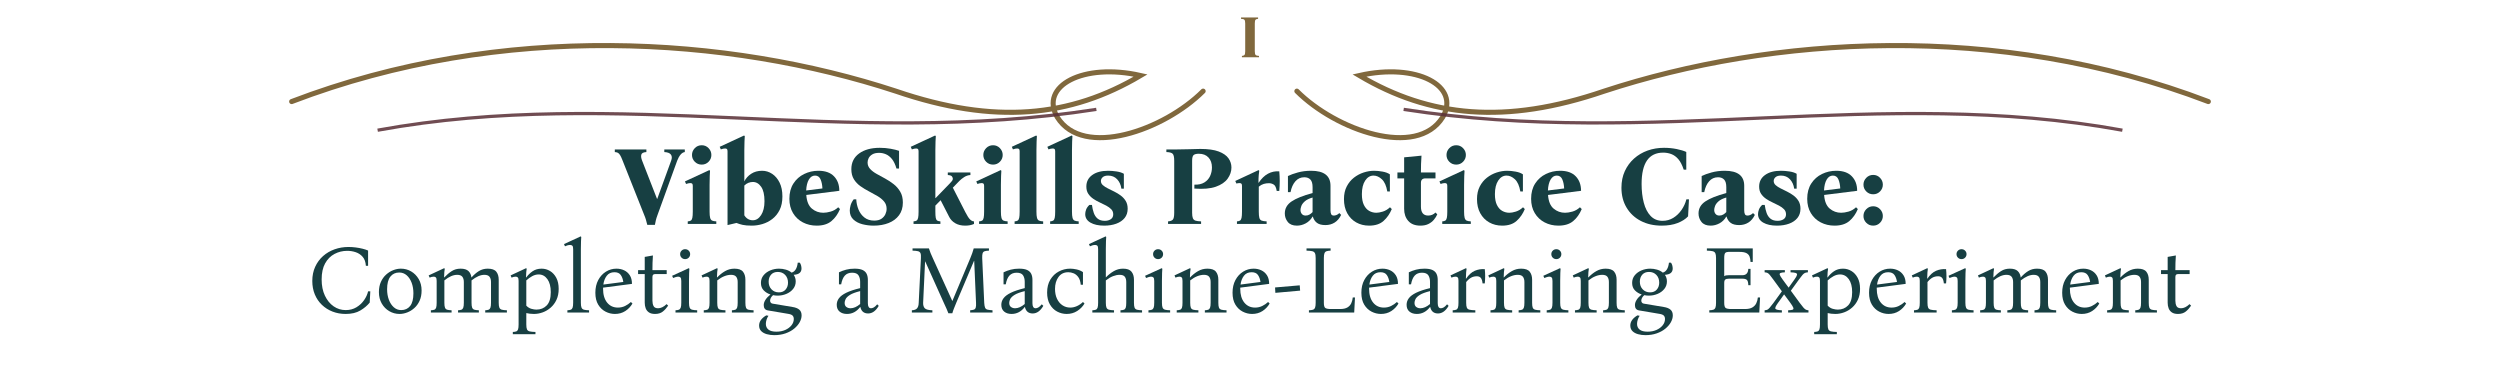
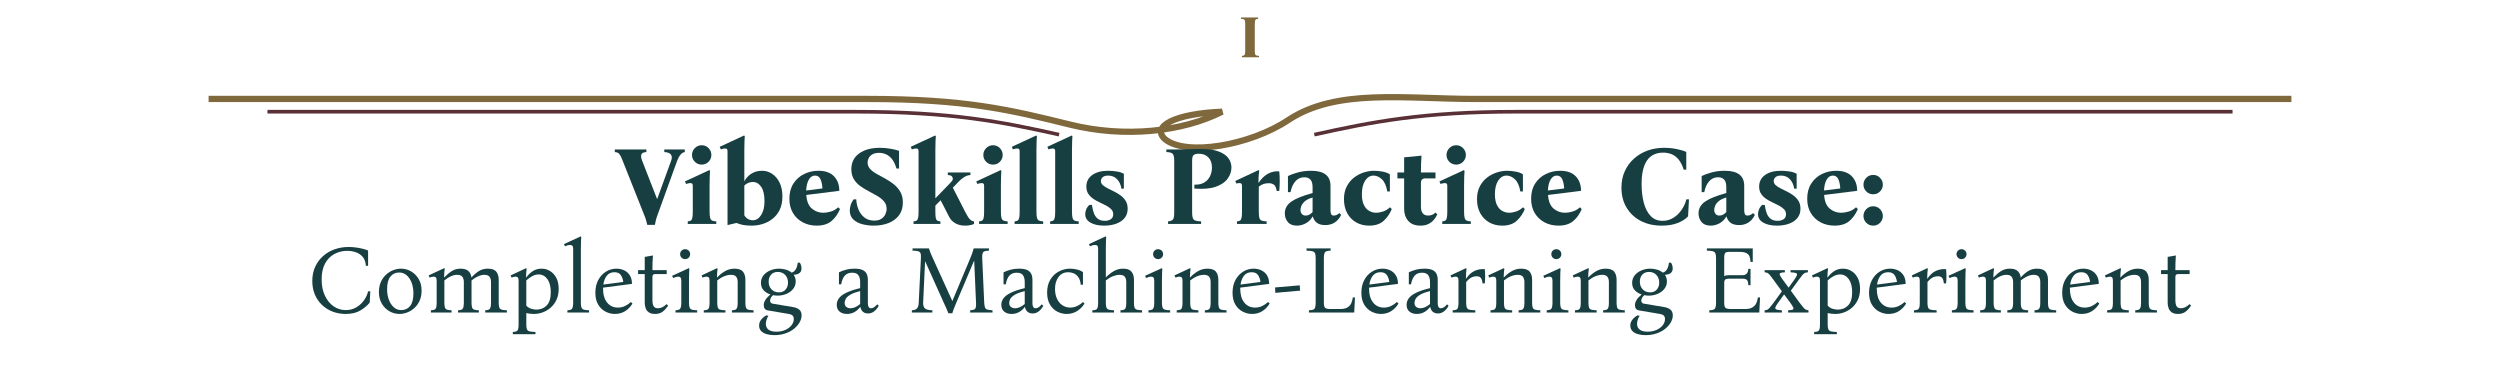
<svg xmlns="http://www.w3.org/2000/svg" viewBox="0 0 960 140" role="img" aria-labelledby="title">
  <path d="M63 0V23Q92 25 105.0 38.0Q118 51 118 100V565Q118 614 103.5 627.5Q89 641 48 642V665H333V642Q304 641 291.0 627.5Q278 614 278 565V100Q278 51 293.0 38.0Q308 25 348 23V0Z" fill="#80683D" transform="translate(475.446 22.000) scale(0.023 -0.023)" />
-   <path d="M112 39 C193 8 280 14 344 35 C382 48 411 45 438 29 C416 24 399 33 406 45 C416 61 447 50 462 35" fill="none" stroke="#80683D" stroke-width="1.95" stroke-linecap="round" />
-   <path d="M848 39 C767 8 680 14 616 35 C578 48 549 45 522 29 C544 24 561 33 554 45 C544 61 513 50 498 35" fill="none" stroke="#80683D" stroke-width="1.95" stroke-linecap="round" />
-   <path d="M145 50 C238 33 325 57 421 42" fill="none" stroke="#5A3037" stroke-opacity="0.86" stroke-width="1.25" />
-   <path d="M815 50 C722 33 635 57 539 42" fill="none" stroke="#5A3037" stroke-opacity="0.86" stroke-width="1.25" />
+   <path d="M81.3 38 H333.3 C370.7 38 388 42.2 410.7 47.8 C432 53.1 454 50.6 469.3 42.9 C451.3 43.6 442 48.5 447.3 53.4 C455.3 60.1 480 55.9 494.7 46.1 C513.3 33.8 539.3 38 566.7 38 H878.7" fill="none" stroke="#80683D" stroke-width="2.4" stroke-linecap="square" />
+   <path d="M102.7 42.9 H328.7 C365.3 42.9 384.7 46.8 406.7 51.7" fill="none" stroke="#5A3037" stroke-width="1.4" />
+   <path d="M857.3 42.9 H582 C546.7 42.9 526.7 46.8 504.7 51.7" fill="none" stroke="#5A3037" stroke-width="1.4" />
  <path d="M295 -8Q288 18 283.5 35.5Q279 53 268 79L75 565Q62 599 52.0 615.0Q42 631 31.5 636.0Q21 641 5 642V665H287V642Q247 640 241.5 618.5Q236 597 249 565L382 224H384L508 565Q521 599 506.0 619.5Q491 640 447 642V665H630V642Q610 640 592.5 619.5Q575 599 562 565L386 79Q376 52 372.0 35.0Q368 18 363 -8Z" fill="#173F42" transform="translate(235.872 86.000) scale(0.043 -0.043)" />
  <path d="M233 110Q233 73 238.0 54.5Q243 36 256.0 30.0Q269 24 293 23V0H38V23Q55 24 65.0 30.0Q75 36 79.0 54.5Q83 73 83 110V340Q83 355 77.5 360.0Q72 365 61 365Q53 365 43.5 363.0Q34 361 23 357L13 380L231 481L237 475Q236 460 234.5 428.5Q233 397 233 349ZM163 530Q126 530 101.0 555.5Q76 581 76 616Q76 651 101.0 677.0Q126 703 163 703Q199 703 224.0 677.0Q249 651 249 616Q249 581 224.0 555.5Q199 530 163 530Z" fill="#173F42" transform="translate(262.460 86.000) scale(0.043 -0.043)" />
  <path d="M384 475Q432 475 473.5 447.5Q515 420 540.0 369.0Q565 318 565 246Q565 174 540.0 124.5Q515 75 474.5 44.0Q434 13 386.0 -1.0Q338 -15 292 -15Q240 -15 209.5 -8.0Q179 -1 155 9L75 -10V649Q75 664 69.5 669.0Q64 674 53 674Q45 674 35.5 672.0Q26 670 15 666L5 689L223 790L229 784Q228 769 226.5 737.5Q225 706 225 658V380Q245 421 286.0 448.0Q327 475 384 475ZM301 33Q345 33 375.0 79.5Q405 126 405 203Q405 290 375.0 332.5Q345 375 301 375Q282 375 262.0 367.5Q242 360 225 343V77Q253 33 301 33Z" fill="#173F42" transform="translate(276.147 86.000) scale(0.043 -0.043)" />
  <path d="M274 -15Q206 -15 150.5 14.0Q95 43 62.5 97.0Q30 151 30 225Q30 305 66.0 361.0Q102 417 161.5 446.0Q221 475 289 475Q381 475 428.5 425.5Q476 376 476 296L181 259Q187 174 231.0 137.0Q275 100 333 100Q362 100 399.0 110.5Q436 121 466 149L482 133Q454 66 405.5 25.5Q357 -15 274 -15ZM259 432Q225 432 204.0 396.5Q183 361 180 299L325 317Q323 364 308.5 398.0Q294 432 259 432Z" fill="#173F42" transform="translate(301.833 86.000) scale(0.043 -0.043)" />
  <path d="M276 -15Q225 -15 176.0 -2.5Q127 10 95.0 40.0Q63 70 63 120Q63 139 70.0 165.5Q77 192 98 220H121Q123 172 141.0 128.5Q159 85 194.0 57.5Q229 30 281 30Q322 30 346.0 46.5Q370 63 381.0 87.0Q392 111 392 135Q392 174 369.0 201.0Q346 228 310.5 249.0Q275 270 234.5 291.0Q194 312 158.0 337.5Q122 363 99.5 399.5Q77 436 77 489Q77 579 146.5 629.5Q216 680 331 680Q382 680 428.5 671.5Q475 663 503 653V495H480Q464 550 439.5 580.0Q415 610 385.5 622.5Q356 635 325 635Q287 635 264.5 621.5Q242 608 232.0 588.5Q222 569 222 549Q222 516 244.5 491.5Q267 467 303.0 447.0Q339 427 379.5 405.0Q420 383 455.5 355.0Q491 327 514.0 287.5Q537 248 537 191Q537 124 503.0 78.0Q469 32 410.0 8.5Q351 -15 276 -15Z" fill="#173F42" transform="translate(323.605 86.000) scale(0.043 -0.043)" />
  <path d="M232 110Q232 73 235.5 54.5Q239 36 249.0 30.0Q259 24 277 23V0H37V23Q54 24 64.0 30.0Q74 36 78.0 54.5Q82 73 82 110V649Q82 664 76.5 669.0Q71 674 60 674Q52 674 42.5 672.0Q33 670 22 666L12 689L230 790L236 784Q235 769 233.5 737.5Q232 706 232 658V231H234L360 361Q374 375 381.0 384.5Q388 394 388 404Q388 413 380.5 424.0Q373 435 343 437V460H545V437Q515 435 490.0 419.0Q465 403 446 384L388 324L501 103Q525 56 542.5 39.5Q560 23 577 23V0Q544 -15 498 -15Q447 -15 410.5 6.0Q374 27 356 62L279 212L232 164Z" fill="#173F42" transform="translate(349.204 86.000) scale(0.043 -0.043)" />
  <path d="M233 110Q233 73 238.0 54.5Q243 36 256.0 30.0Q269 24 293 23V0H38V23Q55 24 65.0 30.0Q75 36 79.0 54.5Q83 73 83 110V340Q83 355 77.5 360.0Q72 365 61 365Q53 365 43.5 363.0Q34 361 23 357L13 380L231 481L237 475Q236 460 234.5 428.5Q233 397 233 349ZM163 530Q126 530 101.0 555.5Q76 581 76 616Q76 651 101.0 677.0Q126 703 163 703Q199 703 224.0 677.0Q249 651 249 616Q249 581 224.0 555.5Q199 530 163 530Z" fill="#173F42" transform="translate(374.330 86.000) scale(0.043 -0.043)" />
  <path d="M232 110Q232 73 237.0 54.5Q242 36 255.0 30.0Q268 24 292 23V0H37V23Q54 24 64.0 30.0Q74 36 78.0 54.5Q82 73 82 110V649Q82 664 76.5 669.0Q71 674 60 674Q52 674 42.5 672.0Q33 670 22 666L12 689L230 790L236 784Q235 769 233.5 737.5Q232 706 232 658Z" fill="#173F42" transform="translate(388.017 86.000) scale(0.043 -0.043)" />
  <path d="M232 110Q232 73 237.0 54.5Q242 36 255.0 30.0Q268 24 292 23V0H37V23Q54 24 64.0 30.0Q74 36 78.0 54.5Q82 73 82 110V649Q82 664 76.5 669.0Q71 674 60 674Q52 674 42.5 672.0Q33 670 22 666L12 689L230 790L236 784Q235 769 233.5 737.5Q232 706 232 658Z" fill="#173F42" transform="translate(401.663 86.000) scale(0.043 -0.043)" />
  <path d="M202 -15Q126 -15 79.5 12.0Q33 39 33 88Q33 107 41.0 128.5Q49 150 70 170H93Q98 131 109.5 98.5Q121 66 144.5 47.0Q168 28 208 28Q240 28 261.5 42.5Q283 57 283 86Q283 113 265.5 131.0Q248 149 221.0 163.5Q194 178 163.0 192.0Q132 206 105.0 224.5Q78 243 60.5 269.0Q43 295 43 334Q43 399 95.5 437.0Q148 475 238 475Q272 475 312.5 469.0Q353 463 378 448V315H356Q349 366 318.0 399.0Q287 432 238 432Q205 432 189.0 417.5Q173 403 173 384Q173 362 190.5 346.5Q208 331 235.0 317.5Q262 304 292.5 289.0Q323 274 350.0 254.0Q377 234 394.5 205.5Q412 177 412 136Q412 87 385.0 53.5Q358 20 310.5 2.5Q263 -15 202 -15Z" fill="#173F42" transform="translate(415.308 86.000) scale(0.043 -0.043)" />
  <path d="M58 0V23Q87 25 100.0 38.0Q113 51 113 100V565Q113 614 98.5 627.5Q84 641 43 642V665H113Q186 665 250.0 667.5Q314 670 346 670Q450 670 510.5 647.0Q571 624 597.5 586.5Q624 549 624 504Q624 452 590.5 405.0Q557 358 484.5 332.5Q412 307 293 316V351Q347 349 382.0 370.5Q417 392 433.5 428.0Q450 464 450 505Q450 560 419.0 593.5Q388 627 333 627Q300 627 286.5 615.5Q273 604 273 565V100Q273 68 279.5 51.5Q286 35 303.5 29.5Q321 24 353 23V0Z" fill="#173F42" transform="translate(446.038 86.000) scale(0.043 -0.043)" />
  <path d="M38 0V23Q55 24 65.0 30.0Q75 36 79.0 54.5Q83 73 83 110V340Q83 355 77.5 360.0Q72 365 61 365Q49 365 33 361L23 384L231 481L237 475Q235 466 232.5 436.0Q230 406 230 368H232Q269 424 315.5 449.0Q362 474 416 470Q424 383 416 295H393Q386 340 366.0 352.0Q346 364 324 364Q299 364 277.0 357.5Q255 351 233 333V110Q233 73 238.0 54.5Q243 36 258.5 30.0Q274 24 303 23V0Z" fill="#173F42" transform="translate(473.356 86.000) scale(0.043 -0.043)" />
  <path d="M146 -15Q91 -15 64.5 18.0Q38 51 38 94Q38 160 98.5 201.0Q159 242 286 276V329Q286 376 266.5 396.5Q247 417 212 417Q164 417 132.5 381.0Q101 345 89 284H66V428Q100 445 154.5 460.0Q209 475 273 475Q446 475 446 341V123Q446 100 452.0 87.5Q458 75 476 75Q486 75 498.5 79.5Q511 84 525 97L541 81Q519 35 483.0 12.5Q447 -10 401 -10Q352 -10 325.5 9.5Q299 29 288 66H286Q263 26 225.0 5.5Q187 -15 146 -15ZM224 75Q244 75 259.5 84.5Q275 94 286 106V236Q240 223 216.5 202.0Q193 181 185.5 160.0Q178 139 178 125Q178 104 190.0 89.5Q202 75 224 75Z" fill="#173F42" transform="translate(491.732 86.000) scale(0.043 -0.043)" />
  <path d="M255 -15Q190 -15 139.0 14.0Q88 43 59.0 96.0Q30 149 30 222Q30 287 54.5 334.5Q79 382 118.5 413.0Q158 444 205.5 459.5Q253 475 299 475Q334 475 375.0 467.5Q416 460 440 443V290H417Q404 366 368.5 399.0Q333 432 294 432Q249 432 219.5 387.5Q190 343 190 266Q190 206 208.0 169.5Q226 133 255.5 116.5Q285 100 320 100Q343 100 377.0 110.5Q411 121 441 149L457 133Q431 70 384.0 27.5Q337 -15 255 -15Z" fill="#173F42" transform="translate(514.793 86.000) scale(0.043 -0.043)" />
  <path d="M364 102 380 86Q369 61 350.0 38.0Q331 15 301.5 0.0Q272 -15 229 -15Q158 -15 121.0 27.0Q84 69 84 135V407H24V460H84V595L239 610Q236 572 235.0 535.0Q234 498 234 460H364V407H274Q234 407 234 367V155Q234 75 299 75Q337 75 364 102Z" fill="#173F42" transform="translate(535.577 86.000) scale(0.043 -0.043)" />
  <path d="M233 110Q233 73 238.0 54.5Q243 36 256.0 30.0Q269 24 293 23V0H38V23Q55 24 65.0 30.0Q75 36 79.0 54.5Q83 73 83 110V340Q83 355 77.5 360.0Q72 365 61 365Q53 365 43.5 363.0Q34 361 23 357L13 380L231 481L237 475Q236 460 234.5 428.5Q233 397 233 349ZM163 530Q126 530 101.0 555.5Q76 581 76 616Q76 651 101.0 677.0Q126 703 163 703Q199 703 224.0 677.0Q249 651 249 616Q249 581 224.0 555.5Q199 530 163 530Z" fill="#173F42" transform="translate(552.189 86.000) scale(0.043 -0.043)" />
  <path d="M255 -15Q190 -15 139.0 14.0Q88 43 59.0 96.0Q30 149 30 222Q30 287 54.5 334.5Q79 382 118.5 413.0Q158 444 205.5 459.5Q253 475 299 475Q334 475 375.0 467.5Q416 460 440 443V290H417Q404 366 368.5 399.0Q333 432 294 432Q249 432 219.5 387.5Q190 343 190 266Q190 206 208.0 169.5Q226 133 255.5 116.5Q285 100 320 100Q343 100 377.0 110.5Q411 121 441 149L457 133Q431 70 384.0 27.5Q337 -15 255 -15Z" fill="#173F42" transform="translate(565.877 86.000) scale(0.043 -0.043)" />
  <path d="M274 -15Q206 -15 150.5 14.0Q95 43 62.5 97.0Q30 151 30 225Q30 305 66.0 361.0Q102 417 161.5 446.0Q221 475 289 475Q381 475 428.5 425.5Q476 376 476 296L181 259Q187 174 231.0 137.0Q275 100 333 100Q362 100 399.0 110.5Q436 121 466 149L482 133Q454 66 405.5 25.5Q357 -15 274 -15ZM259 432Q225 432 204.0 396.5Q183 361 180 299L325 317Q323 364 308.5 398.0Q294 432 259 432Z" fill="#173F42" transform="translate(586.659 86.000) scale(0.043 -0.043)" />
  <path d="M417 -15Q312 -15 231.0 27.0Q150 69 104.0 145.5Q58 222 58 323Q58 406 88.0 471.5Q118 537 170.5 584.0Q223 631 291.5 655.5Q360 680 438 680Q497 680 551.0 669.0Q605 658 637 643V485H614Q594 546 566.0 578.5Q538 611 503.5 624.0Q469 637 431 637Q238 637 238 357Q238 265 257.5 190.0Q277 115 318.5 71.5Q360 28 425 28Q478 28 521.0 54.5Q564 81 594.5 125.0Q625 169 638 220H661L653 68Q620 32 560.0 8.5Q500 -15 417 -15Z" fill="#173F42" transform="translate(620.141 86.000) scale(0.043 -0.043)" />
  <path d="M146 -15Q91 -15 64.5 18.0Q38 51 38 94Q38 160 98.5 201.0Q159 242 286 276V329Q286 376 266.5 396.5Q247 417 212 417Q164 417 132.5 381.0Q101 345 89 284H66V428Q100 445 154.5 460.0Q209 475 273 475Q446 475 446 341V123Q446 100 452.0 87.5Q458 75 476 75Q486 75 498.5 79.5Q511 84 525 97L541 81Q519 35 483.0 12.5Q447 -10 401 -10Q352 -10 325.5 9.5Q299 29 288 66H286Q263 26 225.0 5.5Q187 -15 146 -15ZM224 75Q244 75 259.5 84.5Q275 94 286 106V236Q240 223 216.5 202.0Q193 181 185.5 160.0Q178 139 178 125Q178 104 190.0 89.5Q202 75 224 75Z" fill="#173F42" transform="translate(650.600 86.000) scale(0.043 -0.043)" />
  <path d="M202 -15Q126 -15 79.5 12.0Q33 39 33 88Q33 107 41.0 128.5Q49 150 70 170H93Q98 131 109.5 98.5Q121 66 144.5 47.0Q168 28 208 28Q240 28 261.5 42.5Q283 57 283 86Q283 113 265.5 131.0Q248 149 221.0 163.5Q194 178 163.0 192.0Q132 206 105.0 224.5Q78 243 60.5 269.0Q43 295 43 334Q43 399 95.5 437.0Q148 475 238 475Q272 475 312.5 469.0Q353 463 378 448V315H356Q349 366 318.0 399.0Q287 432 238 432Q205 432 189.0 417.5Q173 403 173 384Q173 362 190.5 346.5Q208 331 235.0 317.5Q262 304 292.5 289.0Q323 274 350.0 254.0Q377 234 394.5 205.5Q412 177 412 136Q412 87 385.0 53.5Q358 20 310.5 2.5Q263 -15 202 -15Z" fill="#173F42" transform="translate(673.662 86.000) scale(0.043 -0.043)" />
  <path d="M274 -15Q206 -15 150.5 14.0Q95 43 62.5 97.0Q30 151 30 225Q30 305 66.0 361.0Q102 417 161.5 446.0Q221 475 289 475Q381 475 428.5 425.5Q476 376 476 296L181 259Q187 174 231.0 137.0Q275 100 333 100Q362 100 399.0 110.5Q436 121 466 149L482 133Q454 66 405.5 25.5Q357 -15 274 -15ZM259 432Q225 432 204.0 396.5Q183 361 180 299L325 317Q323 364 308.5 398.0Q294 432 259 432Z" fill="#173F42" transform="translate(692.681 86.000) scale(0.043 -0.043)" />
  <path d="M113 -15Q76 -15 51.0 10.5Q26 36 26 71Q26 106 51.0 132.0Q76 158 113 158Q149 158 174.0 132.0Q199 106 199 71Q199 36 174.0 10.5Q149 -15 113 -15ZM113 265Q76 265 51.0 290.5Q26 316 26 351Q26 386 51.0 412.0Q76 438 113 438Q149 438 174.0 412.0Q199 386 199 351Q199 316 174.0 290.5Q149 265 113 265Z" fill="#173F42" transform="translate(714.453 86.000) scale(0.043 -0.043)" />
  <path d="M406 -15Q333 -15 270.0 9.5Q207 34 159.5 79.5Q112 125 86.0 188.0Q60 251 60 327Q60 409 90.0 474.5Q120 540 172.0 586.0Q224 632 292.0 656.0Q360 680 436 680Q473 680 511.5 675.0Q550 670 583.5 661.5Q617 653 639 643V485H616Q612 544 583.0 577.5Q554 611 511.5 625.5Q469 640 423 640Q352 640 291.0 608.0Q230 576 193.5 510.5Q157 445 157 343Q157 246 191.0 174.5Q225 103 281.5 64.0Q338 25 407 25Q470 25 518.5 54.5Q567 84 598.0 129.0Q629 174 639 220H662L656 103Q618 56 558.0 20.5Q498 -15 406 -15Z" fill="#173F42" transform="translate(117.702 120.000) scale(0.037 -0.037)" />
  <path d="M274 455Q332 455 380.5 426.5Q429 398 459.0 347.0Q489 296 489 228Q489 168 468.5 122.5Q448 77 414.0 46.5Q380 16 339.5 0.5Q299 -15 260 -15Q203 -15 154.0 13.5Q105 42 75.5 93.0Q46 144 46 212Q46 272 66.5 317.5Q87 363 121.0 393.5Q155 424 195.0 439.5Q235 455 274 455ZM277 25Q336 25 370.0 67.5Q404 110 404 199Q404 260 385.5 309.0Q367 358 334.0 386.5Q301 415 257 415Q199 415 165.0 372.5Q131 330 131 241Q131 181 149.5 132.0Q168 83 201.0 54.0Q234 25 277 25Z" fill="#173F42" transform="translate(143.800 120.000) scale(0.037 -0.037)" />
  <path d="M49 0V23Q72 24 85.0 29.0Q98 34 103.5 50.0Q109 66 109 101V328Q109 355 101.0 363.5Q93 372 79 372Q68 372 57.5 369.5Q47 367 36 362L26 385L187 460L193 454Q191 445 188.5 419.0Q186 393 186 364H188Q226 404 265.5 429.5Q305 455 357 455Q413 455 439.0 430.0Q465 405 470 363Q507 405 547.5 430.0Q588 455 639 455Q703 455 728.0 423.5Q753 392 753 340V101Q753 66 760.0 50.0Q767 34 785.5 29.0Q804 24 838 23V0H613V23Q635 24 648.0 29.0Q661 34 667.0 50.0Q673 66 673 101V316Q673 351 657.5 371.0Q642 391 604 391Q544 391 471 333V101Q471 66 477.5 50.0Q484 34 500.5 29.0Q517 24 547 23V0H331V23Q353 24 366.0 29.0Q379 34 385.0 50.0Q391 66 391 101V316Q391 351 375.5 371.0Q360 391 322 391Q260 391 189 333V101Q189 66 195.5 50.0Q202 34 218.0 29.0Q234 24 264 23V0Z" fill="#173F42" transform="translate(163.644 120.000) scale(0.037 -0.037)" />
  <path d="M280 -202V-225H45V-202Q68 -201 81.0 -196.0Q94 -191 99.5 -175.0Q105 -159 105 -124V328Q105 355 97.0 363.5Q89 372 75 372Q64 372 53.5 369.5Q43 367 32 362L22 385L183 460L189 454Q187 445 184.5 419.0Q182 393 182 364H184V363Q210 400 249.5 427.5Q289 455 344 455Q391 455 431.5 430.5Q472 406 496.5 359.5Q521 313 521 245Q521 181 498.5 132.5Q476 84 438.5 51.0Q401 18 355.5 1.5Q310 -15 264 -15Q241 -15 221.5 -12.5Q202 -10 185 -6V-124Q185 -159 192.0 -175.0Q199 -191 219.5 -196.0Q240 -201 280 -202ZM290 30Q355 30 397.0 73.5Q439 117 439 211Q439 297 404.0 346.0Q369 395 313 395Q279 395 246.0 377.0Q213 359 185 333V71Q209 46 238.5 38.0Q268 30 290 30Z" fill="#173F42" transform="translate(195.256 120.000) scale(0.037 -0.037)" />
  <path d="M183 101Q183 66 190.0 50.0Q197 34 215.5 29.0Q234 24 268 23V0H43V23Q65 24 78.0 29.0Q91 34 97.0 50.0Q103 66 103 101V657Q103 685 94.5 693.0Q86 701 72 701Q59 701 44.5 697.0Q30 693 18 687L8 710L181 790L187 784Q186 776 184.5 741.0Q183 706 183 658Z" fill="#173F42" transform="translate(216.284 120.000) scale(0.037 -0.037)" />
  <path d="M249 -15Q198 -15 151.5 9.0Q105 33 75.5 81.5Q46 130 46 205Q46 281 76.0 337.0Q106 393 156.0 424.0Q206 455 265 455Q308 455 344.5 438.0Q381 421 403.5 386.0Q426 351 426 297L126 258Q126 253 126 247Q126 155 168.0 103.0Q210 51 280 51Q320 51 354.0 67.5Q388 84 415 109L431 93Q403 45 356.5 15.0Q310 -15 249 -15ZM244 418Q192 418 164.0 381.0Q136 344 129 290L336 317Q330 360 310.0 389.0Q290 418 244 418Z" fill="#173F42" transform="translate(226.916 120.000) scale(0.037 -0.037)" />
  <path d="M322 87 338 71Q314 35 283.0 10.0Q252 -15 202 -15Q162 -15 138.5 1.0Q115 17 105.0 43.5Q95 70 95 101V399H26V440H95V577L180 592Q177 554 176.0 516.0Q175 478 175 440H323V399H206Q189 399 182.0 392.0Q175 385 175 368V122Q175 90 186.5 67.0Q198 44 234 44Q255 44 277.0 54.5Q299 65 322 87Z" fill="#173F42" transform="translate(244.061 120.000) scale(0.037 -0.037)" />
  <path d="M190 101Q190 66 197.0 50.0Q204 34 222.5 29.0Q241 24 275 23V0H50V23Q72 24 85.0 29.0Q98 34 104.0 50.0Q110 66 110 101V327Q110 355 101.5 363.5Q93 372 79 372Q66 372 51.5 367.5Q37 363 25 358L15 381L188 460L194 454Q193 446 191.5 411.0Q190 376 190 328ZM150 554Q128 554 113.0 569.0Q98 584 98 606Q98 627 113.0 642.0Q128 657 150 657Q172 657 187.0 642.0Q202 627 202 606Q202 584 187.0 569.0Q172 554 150 554Z" fill="#173F42" transform="translate(257.542 120.000) scale(0.037 -0.037)" />
  <path d="M481 101Q481 66 487.5 50.0Q494 34 512.5 29.0Q531 24 566 23V0H341V23Q363 24 376.0 29.0Q389 34 395.0 50.0Q401 66 401 101V316Q401 351 385.5 371.0Q370 391 332 391Q299 391 263.0 377.0Q227 363 189 333V101Q189 66 195.5 50.0Q202 34 220.5 29.0Q239 24 274 23V0H49V23Q72 24 85.0 29.0Q98 34 103.5 50.0Q109 66 109 101V328Q109 355 101.0 363.5Q93 372 79 372Q68 372 57.5 369.5Q47 367 36 362L26 385L187 460L193 454Q191 445 188.5 419.0Q186 393 186 364H188Q226 404 270.5 429.5Q315 455 367 455Q431 455 456.0 423.5Q481 392 481 340Z" fill="#173F42" transform="translate(268.433 120.000) scale(0.037 -0.037)" />
  <path d="M198 -235Q157 -235 121.0 -225.0Q85 -215 63.0 -193.0Q41 -171 41 -135Q41 -74 115 -30L138 -34Q125 -53 118.0 -75.5Q111 -98 111 -118Q111 -156 138.0 -177.5Q165 -199 220 -199Q272 -199 312.5 -181.0Q353 -163 377.0 -133.0Q401 -103 401 -68Q401 -45 388.5 -32.0Q376 -19 343 -14L130 22Q89 30 89 77Q89 103 106.5 131.0Q124 159 159 187Q118 200 89.0 229.5Q60 259 60 307Q60 353 87.0 386.0Q114 419 157.0 437.0Q200 455 248 455Q283 455 318.0 445.0Q353 435 378 414Q403 420 420.0 446.0Q437 472 442 517H463Q472 506 476.5 488.5Q481 471 481 457Q481 427 461.5 410.5Q442 394 400 391Q421 361 421 323Q421 278 394.0 244.5Q367 211 324.0 193.0Q281 175 233 175Q209 175 186 180Q172 168 163.5 153.0Q155 138 155 123Q155 112 161.5 103.0Q168 94 181 92L389 57Q434 50 458.0 29.5Q482 9 482 -30Q482 -65 462.0 -101.0Q442 -137 405.0 -167.5Q368 -198 315.5 -216.5Q263 -235 198 -235ZM246 209Q291 209 316.0 238.0Q341 267 341 310Q341 359 311.5 390.0Q282 421 235 421Q190 421 165.0 392.5Q140 364 140 320Q140 271 170.0 240.0Q200 209 246 209Z" fill="#173F42" transform="translate(289.979 120.000) scale(0.037 -0.037)" />
  <path d="M158 -15Q111 -15 81.5 9.5Q52 34 52 80Q52 117 75.0 148.0Q98 179 151.0 205.0Q204 231 295 253V318Q295 359 277.5 386.0Q260 413 211 413Q164 413 136.5 383.5Q109 354 98 292H75V417Q110 434 149.5 444.5Q189 455 237 455Q292 455 321.5 440.5Q351 426 363.0 400.0Q375 374 375 339V97Q375 44 408 44Q420 44 435.5 52.0Q451 60 472 85L488 69Q442 -10 378 -10Q312 -10 297 57H295Q240 -15 158 -15ZM195 44Q243 44 295 88V222Q223 204 189.0 182.5Q155 161 144.5 139.5Q134 118 134 100Q134 71 152.0 57.5Q170 44 195 44Z" fill="#173F42" transform="translate(319.383 120.000) scale(0.037 -0.037)" />
  <path d="M432 -8Q424 15 413.0 38.5Q402 62 383 104L192 529H190L170 100Q169 63 187.0 44.0Q205 25 266 23V0H53V23Q92 25 107.5 44.0Q123 63 124 100L147 565Q149 600 142.5 615.5Q136 631 117.0 636.0Q98 641 60 642V665H230Q238 639 247.5 616.0Q257 593 270 565L472 121H474L660 565Q671 591 679.5 615.5Q688 640 695 665H853V642Q825 641 809.0 636.0Q793 631 787.5 615.5Q782 600 783 565L804 100Q806 66 813.0 50.0Q820 34 838.5 29.5Q857 25 890 23V0H658V23Q682 25 696.0 29.5Q710 34 715.5 50.0Q721 66 719 100L700 536H698L515 104Q498 62 488.5 38.5Q479 15 473 -8Z" fill="#173F42" transform="translate(348.195 120.000) scale(0.037 -0.037)" />
  <path d="M158 -15Q111 -15 81.5 9.5Q52 34 52 80Q52 117 75.0 148.0Q98 179 151.0 205.0Q204 231 295 253V318Q295 359 277.5 386.0Q260 413 211 413Q164 413 136.5 383.5Q109 354 98 292H75V417Q110 434 149.5 444.5Q189 455 237 455Q292 455 321.5 440.5Q351 426 363.0 400.0Q375 374 375 339V97Q375 44 408 44Q420 44 435.5 52.0Q451 60 472 85L488 69Q442 -10 378 -10Q312 -10 297 57H295Q240 -15 158 -15ZM195 44Q243 44 295 88V222Q223 204 189.0 182.5Q155 161 144.5 139.5Q134 118 134 100Q134 71 152.0 57.5Q170 44 195 44Z" fill="#173F42" transform="translate(382.582 120.000) scale(0.037 -0.037)" />
  <path d="M249 -15Q197 -15 150.5 9.5Q104 34 75.0 83.5Q46 133 46 207Q46 286 79.5 341.5Q113 397 168.0 426.0Q223 455 285 455Q316 455 352.5 447.0Q389 439 418 419V288H395Q390 340 369.0 368.0Q348 396 320.5 407.0Q293 418 266 418Q200 418 164.0 368.5Q128 319 128 245Q128 186 148.5 142.5Q169 99 205.0 75.0Q241 51 286 51Q321 51 355.5 66.5Q390 82 418 109L434 93Q406 46 358.0 15.5Q310 -15 249 -15Z" fill="#173F42" transform="translate(400.392 120.000) scale(0.037 -0.037)" />
  <path d="M475 101Q475 66 481.5 50.0Q488 34 506.5 29.0Q525 24 559 23V0H335V23Q358 24 371.0 29.0Q384 34 389.5 50.0Q395 66 395 101V316Q395 351 380.0 371.0Q365 391 326 391Q294 391 257.5 377.0Q221 363 183 333V101Q183 66 190.0 50.0Q197 34 215.5 29.0Q234 24 268 23V0H43V23Q66 24 79.0 29.0Q92 34 97.5 50.0Q103 66 103 101V657Q103 685 95.0 693.0Q87 701 72 701Q59 701 44.5 697.0Q30 693 18 687L8 710L181 790L187 784Q186 776 184.5 741.0Q183 706 183 658V364Q222 404 266.0 429.5Q310 455 362 455Q424 455 449.5 423.5Q475 392 475 340Z" fill="#173F42" transform="translate(417.868 120.000) scale(0.037 -0.037)" />
  <path d="M190 101Q190 66 197.0 50.0Q204 34 222.5 29.0Q241 24 275 23V0H50V23Q72 24 85.0 29.0Q98 34 104.0 50.0Q110 66 110 101V327Q110 355 101.5 363.5Q93 372 79 372Q66 372 51.5 367.5Q37 363 25 358L15 381L188 460L194 454Q193 446 191.5 411.0Q190 376 190 328ZM150 554Q128 554 113.0 569.0Q98 584 98 606Q98 627 113.0 642.0Q128 657 150 657Q172 657 187.0 642.0Q202 627 202 606Q202 584 187.0 569.0Q172 554 150 554Z" fill="#173F42" transform="translate(439.156 120.000) scale(0.037 -0.037)" />
  <path d="M481 101Q481 66 487.5 50.0Q494 34 512.5 29.0Q531 24 566 23V0H341V23Q363 24 376.0 29.0Q389 34 395.0 50.0Q401 66 401 101V316Q401 351 385.5 371.0Q370 391 332 391Q299 391 263.0 377.0Q227 363 189 333V101Q189 66 195.5 50.0Q202 34 220.5 29.0Q239 24 274 23V0H49V23Q72 24 85.0 29.0Q98 34 103.5 50.0Q109 66 109 101V328Q109 355 101.0 363.5Q93 372 79 372Q68 372 57.5 369.5Q47 367 36 362L26 385L187 460L193 454Q191 445 188.5 419.0Q186 393 186 364H188Q226 404 270.5 429.5Q315 455 367 455Q431 455 456.0 423.5Q481 392 481 340Z" fill="#173F42" transform="translate(450.047 120.000) scale(0.037 -0.037)" />
  <path d="M249 -15Q198 -15 151.5 9.0Q105 33 75.5 81.5Q46 130 46 205Q46 281 76.0 337.0Q106 393 156.0 424.0Q206 455 265 455Q308 455 344.5 438.0Q381 421 403.5 386.0Q426 351 426 297L126 258Q126 253 126 247Q126 155 168.0 103.0Q210 51 280 51Q320 51 354.0 67.5Q388 84 415 109L431 93Q403 45 356.5 15.0Q310 -15 249 -15ZM244 418Q192 418 164.0 381.0Q136 344 129 290L336 317Q330 360 310.0 389.0Q290 418 244 418Z" fill="#173F42" transform="translate(471.594 120.000) scale(0.037 -0.037)" />
  <path d="M284 227 27 204 24 260 280 282Z" fill="#173F42" transform="translate(488.738 120.000) scale(0.037 -0.037)" />
  <path d="M66 0V23Q93 24 108.0 29.0Q123 34 129.5 50.0Q136 66 136 100V565Q136 600 128.5 615.5Q121 631 101.0 636.0Q81 641 41 642V665H291V642Q264 641 249.0 636.0Q234 631 227.5 615.5Q221 600 221 565V100Q221 57 236.5 46.5Q252 36 297 36H388Q438 36 465.5 52.5Q493 69 505.5 96.5Q518 124 521 156H544L536 0Z" fill="#173F42" transform="translate(500.185 120.000) scale(0.037 -0.037)" />
  <path d="M249 -15Q198 -15 151.5 9.0Q105 33 75.5 81.5Q46 130 46 205Q46 281 76.0 337.0Q106 393 156.0 424.0Q206 455 265 455Q308 455 344.5 438.0Q381 421 403.5 386.0Q426 351 426 297L126 258Q126 253 126 247Q126 155 168.0 103.0Q210 51 280 51Q320 51 354.0 67.5Q388 84 415 109L431 93Q403 45 356.5 15.0Q310 -15 249 -15ZM244 418Q192 418 164.0 381.0Q136 344 129 290L336 317Q330 360 310.0 389.0Q290 418 244 418Z" fill="#173F42" transform="translate(521.066 120.000) scale(0.037 -0.037)" />
  <path d="M158 -15Q111 -15 81.5 9.5Q52 34 52 80Q52 117 75.0 148.0Q98 179 151.0 205.0Q204 231 295 253V318Q295 359 277.5 386.0Q260 413 211 413Q164 413 136.5 383.5Q109 354 98 292H75V417Q110 434 149.5 444.5Q189 455 237 455Q292 455 321.5 440.5Q351 426 363.0 400.0Q375 374 375 339V97Q375 44 408 44Q420 44 435.5 52.0Q451 60 472 85L488 69Q442 -10 378 -10Q312 -10 297 57H295Q240 -15 158 -15ZM195 44Q243 44 295 88V222Q223 204 189.0 182.5Q155 161 144.5 139.5Q134 118 134 100Q134 71 152.0 57.5Q170 44 195 44Z" fill="#173F42" transform="translate(538.210 120.000) scale(0.037 -0.037)" />
  <path d="M49 0V23Q72 24 85.0 29.0Q98 34 103.5 50.0Q109 66 109 101V330Q109 356 101.0 364.0Q93 372 79 372Q68 372 57.5 369.5Q47 367 36 362L26 385L187 460L193 454Q191 445 188.5 415.5Q186 386 186 351H188Q229 412 278.5 433.0Q328 454 382 450Q390 376 382 302H359Q355 343 340.5 359.5Q326 376 300 376Q267 376 241.0 362.0Q215 348 189 316V101Q189 66 196.0 50.0Q203 34 223.5 29.0Q244 24 284 23V0Z" fill="#173F42" transform="translate(556.020 120.000) scale(0.037 -0.037)" />
  <path d="M481 101Q481 66 487.5 50.0Q494 34 512.5 29.0Q531 24 566 23V0H341V23Q363 24 376.0 29.0Q389 34 395.0 50.0Q401 66 401 101V316Q401 351 385.5 371.0Q370 391 332 391Q299 391 263.0 377.0Q227 363 189 333V101Q189 66 195.5 50.0Q202 34 220.5 29.0Q239 24 274 23V0H49V23Q72 24 85.0 29.0Q98 34 103.5 50.0Q109 66 109 101V328Q109 355 101.0 363.5Q93 372 79 372Q68 372 57.5 369.5Q47 367 36 362L26 385L187 460L193 454Q191 445 188.5 419.0Q186 393 186 364H188Q226 404 270.5 429.5Q315 455 367 455Q431 455 456.0 423.5Q481 392 481 340Z" fill="#173F42" transform="translate(570.536 120.000) scale(0.037 -0.037)" />
  <path d="M190 101Q190 66 197.0 50.0Q204 34 222.5 29.0Q241 24 275 23V0H50V23Q72 24 85.0 29.0Q98 34 104.0 50.0Q110 66 110 101V327Q110 355 101.5 363.5Q93 372 79 372Q66 372 51.5 367.5Q37 363 25 358L15 381L188 460L194 454Q193 446 191.5 411.0Q190 376 190 328ZM150 554Q128 554 113.0 569.0Q98 584 98 606Q98 627 113.0 642.0Q128 657 150 657Q172 657 187.0 642.0Q202 627 202 606Q202 584 187.0 569.0Q172 554 150 554Z" fill="#173F42" transform="translate(592.083 120.000) scale(0.037 -0.037)" />
  <path d="M481 101Q481 66 487.5 50.0Q494 34 512.5 29.0Q531 24 566 23V0H341V23Q363 24 376.0 29.0Q389 34 395.0 50.0Q401 66 401 101V316Q401 351 385.5 371.0Q370 391 332 391Q299 391 263.0 377.0Q227 363 189 333V101Q189 66 195.5 50.0Q202 34 220.5 29.0Q239 24 274 23V0H49V23Q72 24 85.0 29.0Q98 34 103.5 50.0Q109 66 109 101V328Q109 355 101.0 363.5Q93 372 79 372Q68 372 57.5 369.5Q47 367 36 362L26 385L187 460L193 454Q191 445 188.5 419.0Q186 393 186 364H188Q226 404 270.5 429.5Q315 455 367 455Q431 455 456.0 423.5Q481 392 481 340Z" fill="#173F42" transform="translate(602.975 120.000) scale(0.037 -0.037)" />
  <path d="M198 -235Q157 -235 121.0 -225.0Q85 -215 63.0 -193.0Q41 -171 41 -135Q41 -74 115 -30L138 -34Q125 -53 118.0 -75.5Q111 -98 111 -118Q111 -156 138.0 -177.5Q165 -199 220 -199Q272 -199 312.5 -181.0Q353 -163 377.0 -133.0Q401 -103 401 -68Q401 -45 388.5 -32.0Q376 -19 343 -14L130 22Q89 30 89 77Q89 103 106.5 131.0Q124 159 159 187Q118 200 89.0 229.5Q60 259 60 307Q60 353 87.0 386.0Q114 419 157.0 437.0Q200 455 248 455Q283 455 318.0 445.0Q353 435 378 414Q403 420 420.0 446.0Q437 472 442 517H463Q472 506 476.5 488.5Q481 471 481 457Q481 427 461.5 410.5Q442 394 400 391Q421 361 421 323Q421 278 394.0 244.5Q367 211 324.0 193.0Q281 175 233 175Q209 175 186 180Q172 168 163.5 153.0Q155 138 155 123Q155 112 161.5 103.0Q168 94 181 92L389 57Q434 50 458.0 29.5Q482 9 482 -30Q482 -65 462.0 -101.0Q442 -137 405.0 -167.5Q368 -198 315.5 -216.5Q263 -235 198 -235ZM246 209Q291 209 316.0 238.0Q341 267 341 310Q341 359 311.5 390.0Q282 421 235 421Q190 421 165.0 392.5Q140 364 140 320Q140 271 170.0 240.0Q200 209 246 209Z" fill="#173F42" transform="translate(624.521 120.000) scale(0.037 -0.037)" />
  <path d="M66 0V23Q93 24 108.0 29.0Q123 34 129.5 50.0Q136 66 136 100V565Q136 600 128.5 615.5Q121 631 101.0 636.0Q81 641 41 642V665H517V525H494Q493 557 484.0 580.5Q475 604 451.0 616.5Q427 629 380 629H265Q244 629 232.5 619.0Q221 609 221 565V377Q229 383 240.5 385.0Q252 387 268 387H409Q468 387 471 453H494V283H471Q470 324 457.0 337.5Q444 351 409 351H270Q243 351 232.0 342.0Q221 333 221 307V100Q221 57 236.5 46.5Q252 36 297 36H436Q485 36 513.0 52.5Q541 69 554.0 96.5Q567 124 570 156H593L585 0Z" fill="#173F42" transform="translate(653.925 120.000) scale(0.037 -0.037)" />
  <path d="M11 0V23Q28 24 39.0 29.0Q50 34 64.0 50.5Q78 67 103 100L190 220L101 342Q77 375 64.0 390.5Q51 406 40.0 411.0Q29 416 11 417V440H221V417Q190 416 176.5 410.5Q163 405 168.5 390.0Q174 375 198 342L260 258L320 342Q344 375 347.0 390.0Q350 405 333.0 410.5Q316 416 280 417V440H460V417Q441 416 429.0 410.5Q417 405 404.0 390.0Q391 375 367 342L283 226L375 100Q400 66 414.5 50.0Q429 34 440.0 29.0Q451 24 466 23V0H255V23Q288 24 301.0 29.0Q314 34 308.5 50.0Q303 66 278 100L213 188L150 100Q113 50 124.0 37.5Q135 25 190 23V0Z" fill="#173F42" transform="translate(677.211 120.000) scale(0.037 -0.037)" />
  <path d="M280 -202V-225H45V-202Q68 -201 81.0 -196.0Q94 -191 99.5 -175.0Q105 -159 105 -124V328Q105 355 97.0 363.5Q89 372 75 372Q64 372 53.5 369.5Q43 367 32 362L22 385L183 460L189 454Q187 445 184.5 419.0Q182 393 182 364H184V363Q210 400 249.5 427.5Q289 455 344 455Q391 455 431.5 430.5Q472 406 496.5 359.5Q521 313 521 245Q521 181 498.5 132.5Q476 84 438.5 51.0Q401 18 355.5 1.5Q310 -15 264 -15Q241 -15 221.5 -12.5Q202 -10 185 -6V-124Q185 -159 192.0 -175.0Q199 -191 219.5 -196.0Q240 -201 280 -202ZM290 30Q355 30 397.0 73.5Q439 117 439 211Q439 297 404.0 346.0Q369 395 313 395Q279 395 246.0 377.0Q213 359 185 333V71Q209 46 238.5 38.0Q268 30 290 30Z" fill="#173F42" transform="translate(694.985 120.000) scale(0.037 -0.037)" />
  <path d="M249 -15Q198 -15 151.5 9.0Q105 33 75.5 81.5Q46 130 46 205Q46 281 76.0 337.0Q106 393 156.0 424.0Q206 455 265 455Q308 455 344.5 438.0Q381 421 403.5 386.0Q426 351 426 297L126 258Q126 253 126 247Q126 155 168.0 103.0Q210 51 280 51Q320 51 354.0 67.5Q388 84 415 109L431 93Q403 45 356.5 15.0Q310 -15 249 -15ZM244 418Q192 418 164.0 381.0Q136 344 129 290L336 317Q330 360 310.0 389.0Q290 418 244 418Z" fill="#173F42" transform="translate(716.013 120.000) scale(0.037 -0.037)" />
  <path d="M49 0V23Q72 24 85.0 29.0Q98 34 103.5 50.0Q109 66 109 101V330Q109 356 101.0 364.0Q93 372 79 372Q68 372 57.5 369.5Q47 367 36 362L26 385L187 460L193 454Q191 445 188.5 415.5Q186 386 186 351H188Q229 412 278.5 433.0Q328 454 382 450Q390 376 382 302H359Q355 343 340.5 359.5Q326 376 300 376Q267 376 241.0 362.0Q215 348 189 316V101Q189 66 196.0 50.0Q203 34 223.5 29.0Q244 24 284 23V0Z" fill="#173F42" transform="translate(733.158 120.000) scale(0.037 -0.037)" />
  <path d="M190 101Q190 66 197.0 50.0Q204 34 222.5 29.0Q241 24 275 23V0H50V23Q72 24 85.0 29.0Q98 34 104.0 50.0Q110 66 110 101V327Q110 355 101.5 363.5Q93 372 79 372Q66 372 51.5 367.5Q37 363 25 358L15 381L188 460L194 454Q193 446 191.5 411.0Q190 376 190 328ZM150 554Q128 554 113.0 569.0Q98 584 98 606Q98 627 113.0 642.0Q128 657 150 657Q172 657 187.0 642.0Q202 627 202 606Q202 584 187.0 569.0Q172 554 150 554Z" fill="#173F42" transform="translate(747.674 120.000) scale(0.037 -0.037)" />
  <path d="M49 0V23Q72 24 85.0 29.0Q98 34 103.5 50.0Q109 66 109 101V328Q109 355 101.0 363.5Q93 372 79 372Q68 372 57.5 369.5Q47 367 36 362L26 385L187 460L193 454Q191 445 188.5 419.0Q186 393 186 364H188Q226 404 265.5 429.5Q305 455 357 455Q413 455 439.0 430.0Q465 405 470 363Q507 405 547.5 430.0Q588 455 639 455Q703 455 728.0 423.5Q753 392 753 340V101Q753 66 760.0 50.0Q767 34 785.5 29.0Q804 24 838 23V0H613V23Q635 24 648.0 29.0Q661 34 667.0 50.0Q673 66 673 101V316Q673 351 657.5 371.0Q642 391 604 391Q544 391 471 333V101Q471 66 477.5 50.0Q484 34 500.5 29.0Q517 24 547 23V0H331V23Q353 24 366.0 29.0Q379 34 385.0 50.0Q391 66 391 101V316Q391 351 375.5 371.0Q360 391 322 391Q260 391 189 333V101Q189 66 195.5 50.0Q202 34 218.0 29.0Q234 24 264 23V0Z" fill="#173F42" transform="translate(758.565 120.000) scale(0.037 -0.037)" />
  <path d="M249 -15Q198 -15 151.5 9.0Q105 33 75.5 81.5Q46 130 46 205Q46 281 76.0 337.0Q106 393 156.0 424.0Q206 455 265 455Q308 455 344.5 438.0Q381 421 403.5 386.0Q426 351 426 297L126 258Q126 253 126 247Q126 155 168.0 103.0Q210 51 280 51Q320 51 354.0 67.5Q388 84 415 109L431 93Q403 45 356.5 15.0Q310 -15 249 -15ZM244 418Q192 418 164.0 381.0Q136 344 129 290L336 317Q330 360 310.0 389.0Q290 418 244 418Z" fill="#173F42" transform="translate(790.177 120.000) scale(0.037 -0.037)" />
  <path d="M481 101Q481 66 487.5 50.0Q494 34 512.5 29.0Q531 24 566 23V0H341V23Q363 24 376.0 29.0Q389 34 395.0 50.0Q401 66 401 101V316Q401 351 385.5 371.0Q370 391 332 391Q299 391 263.0 377.0Q227 363 189 333V101Q189 66 195.5 50.0Q202 34 220.5 29.0Q239 24 274 23V0H49V23Q72 24 85.0 29.0Q98 34 103.5 50.0Q109 66 109 101V328Q109 355 101.0 363.5Q93 372 79 372Q68 372 57.5 369.5Q47 367 36 362L26 385L187 460L193 454Q191 445 188.5 419.0Q186 393 186 364H188Q226 404 270.5 429.5Q315 455 367 455Q431 455 456.0 423.5Q481 392 481 340Z" fill="#173F42" transform="translate(807.320 120.000) scale(0.037 -0.037)" />
  <path d="M322 87 338 71Q314 35 283.0 10.0Q252 -15 202 -15Q162 -15 138.5 1.0Q115 17 105.0 43.5Q95 70 95 101V399H26V440H95V577L180 592Q177 554 176.0 516.0Q175 478 175 440H323V399H206Q189 399 182.0 392.0Q175 385 175 368V122Q175 90 186.5 67.0Q198 44 234 44Q255 44 277.0 54.5Q299 65 322 87Z" fill="#173F42" transform="translate(828.868 120.000) scale(0.037 -0.037)" />
</svg>
